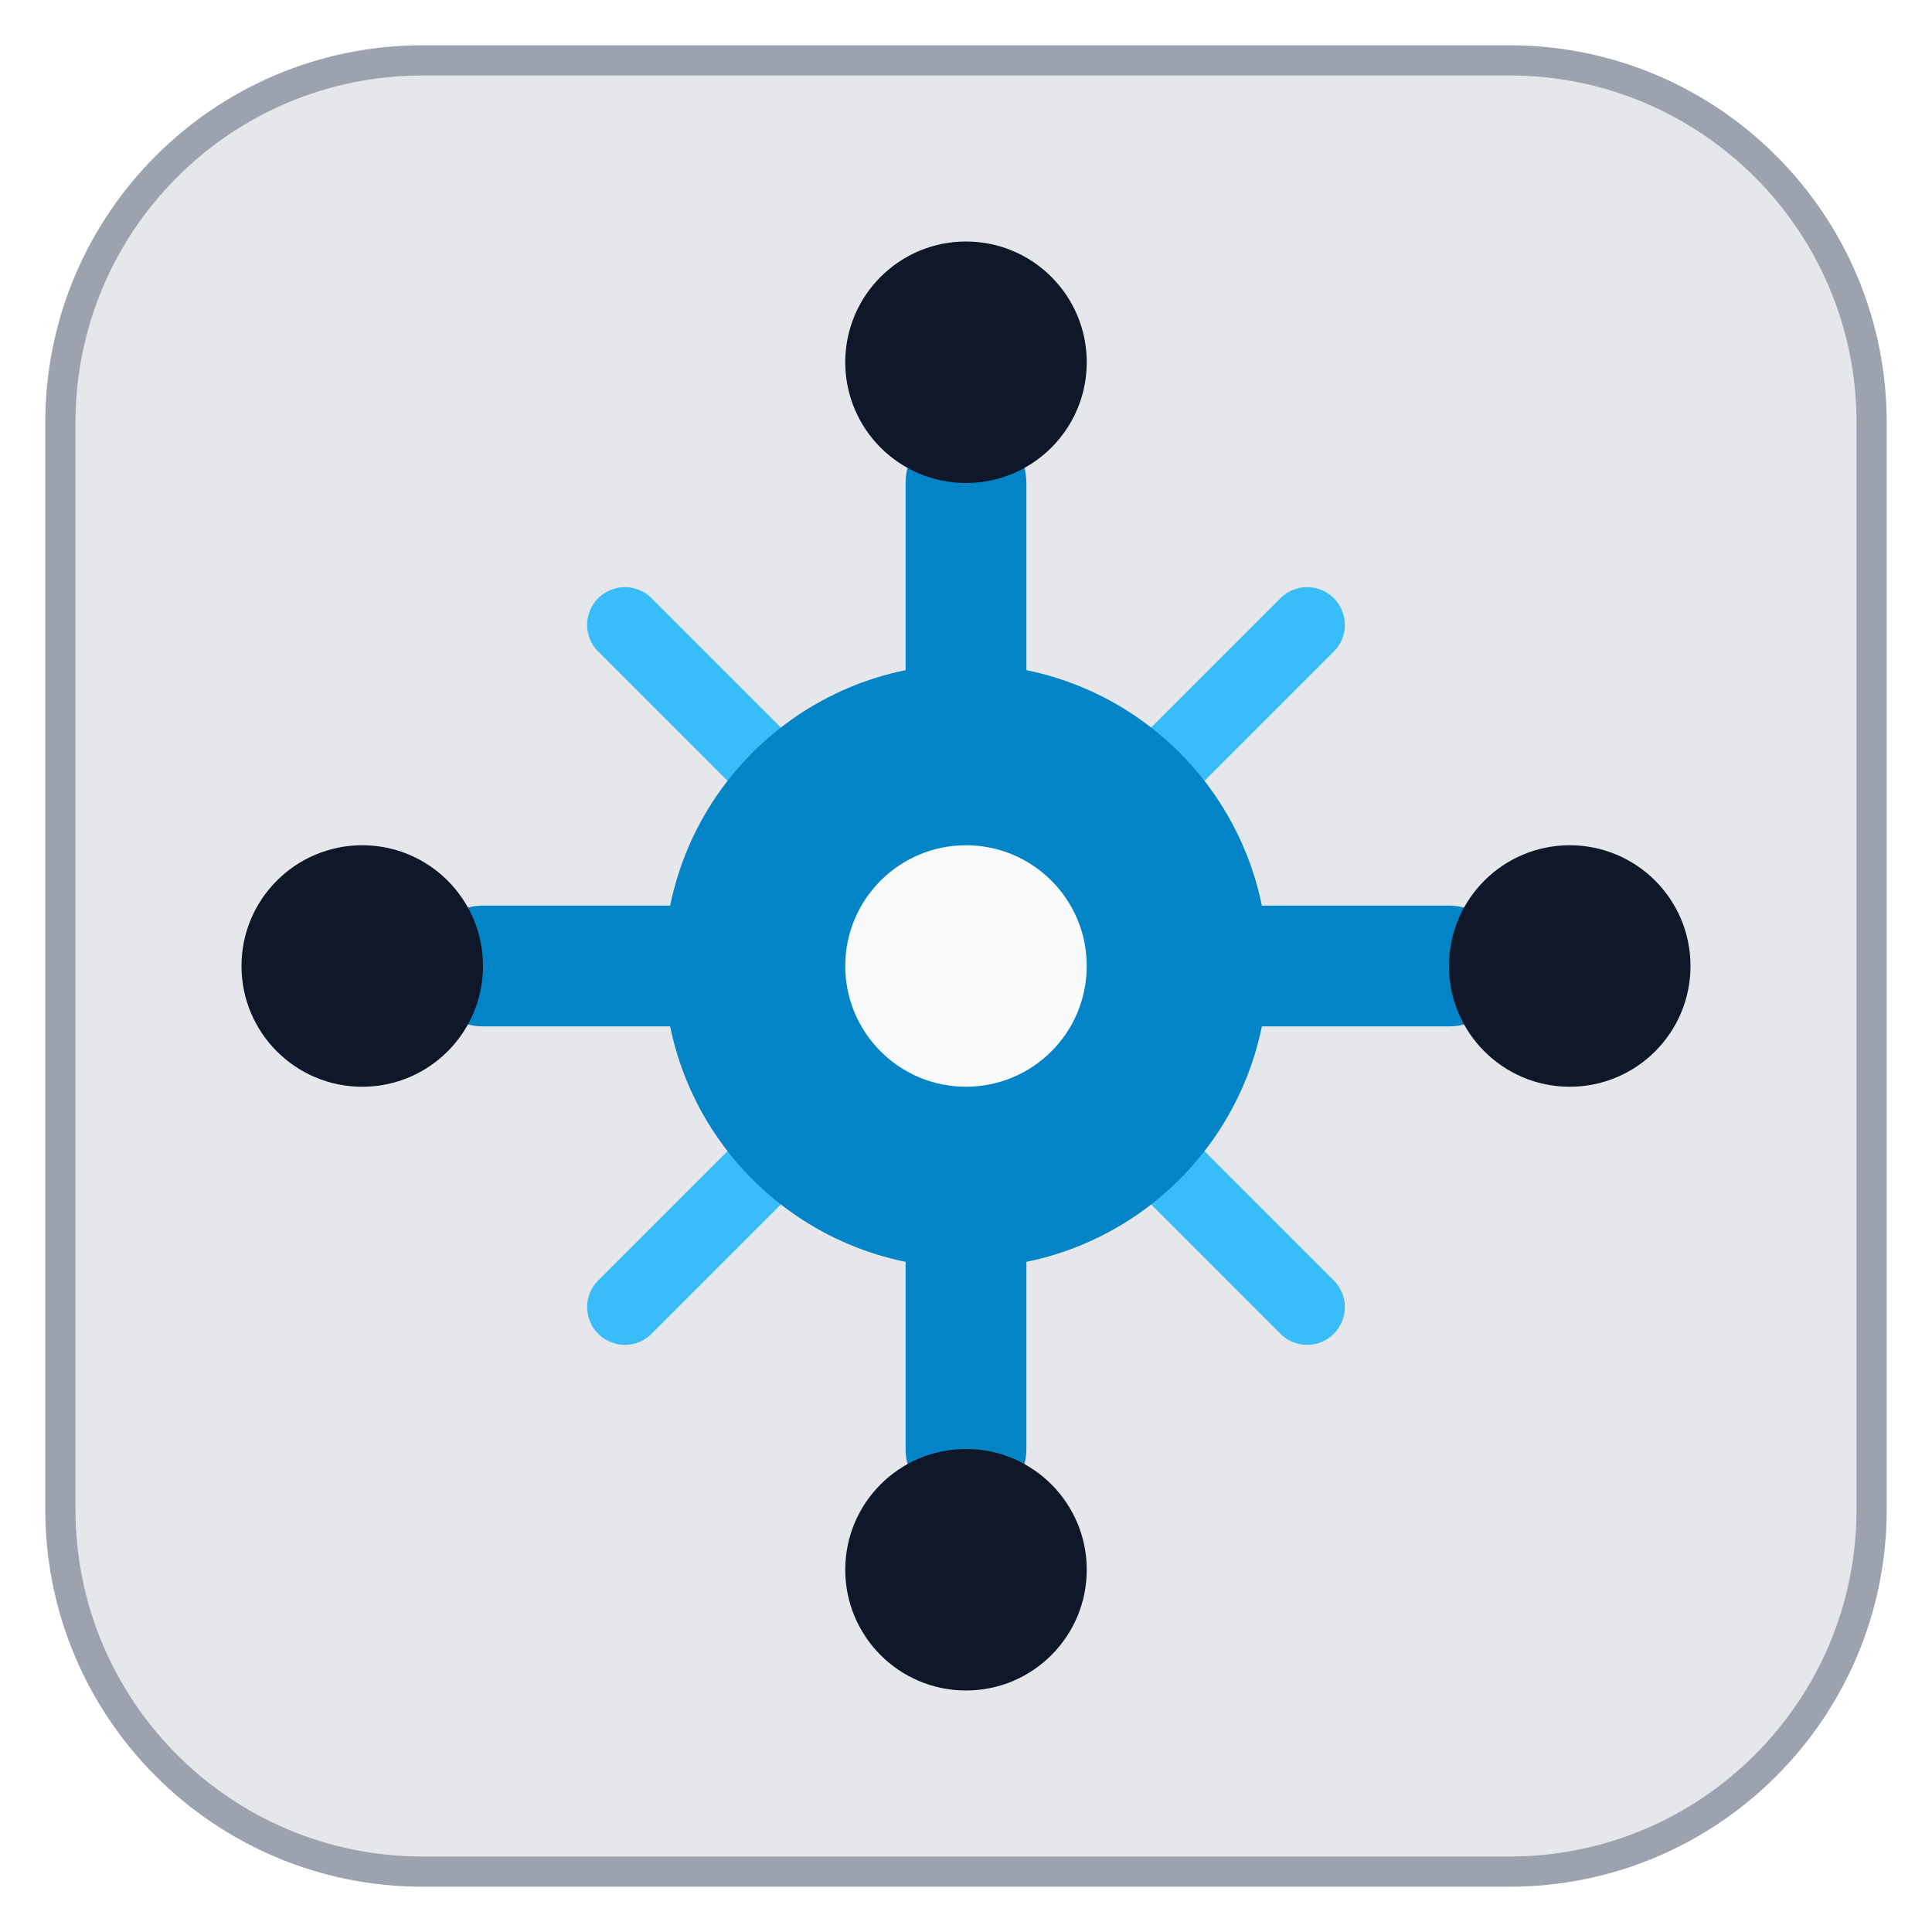
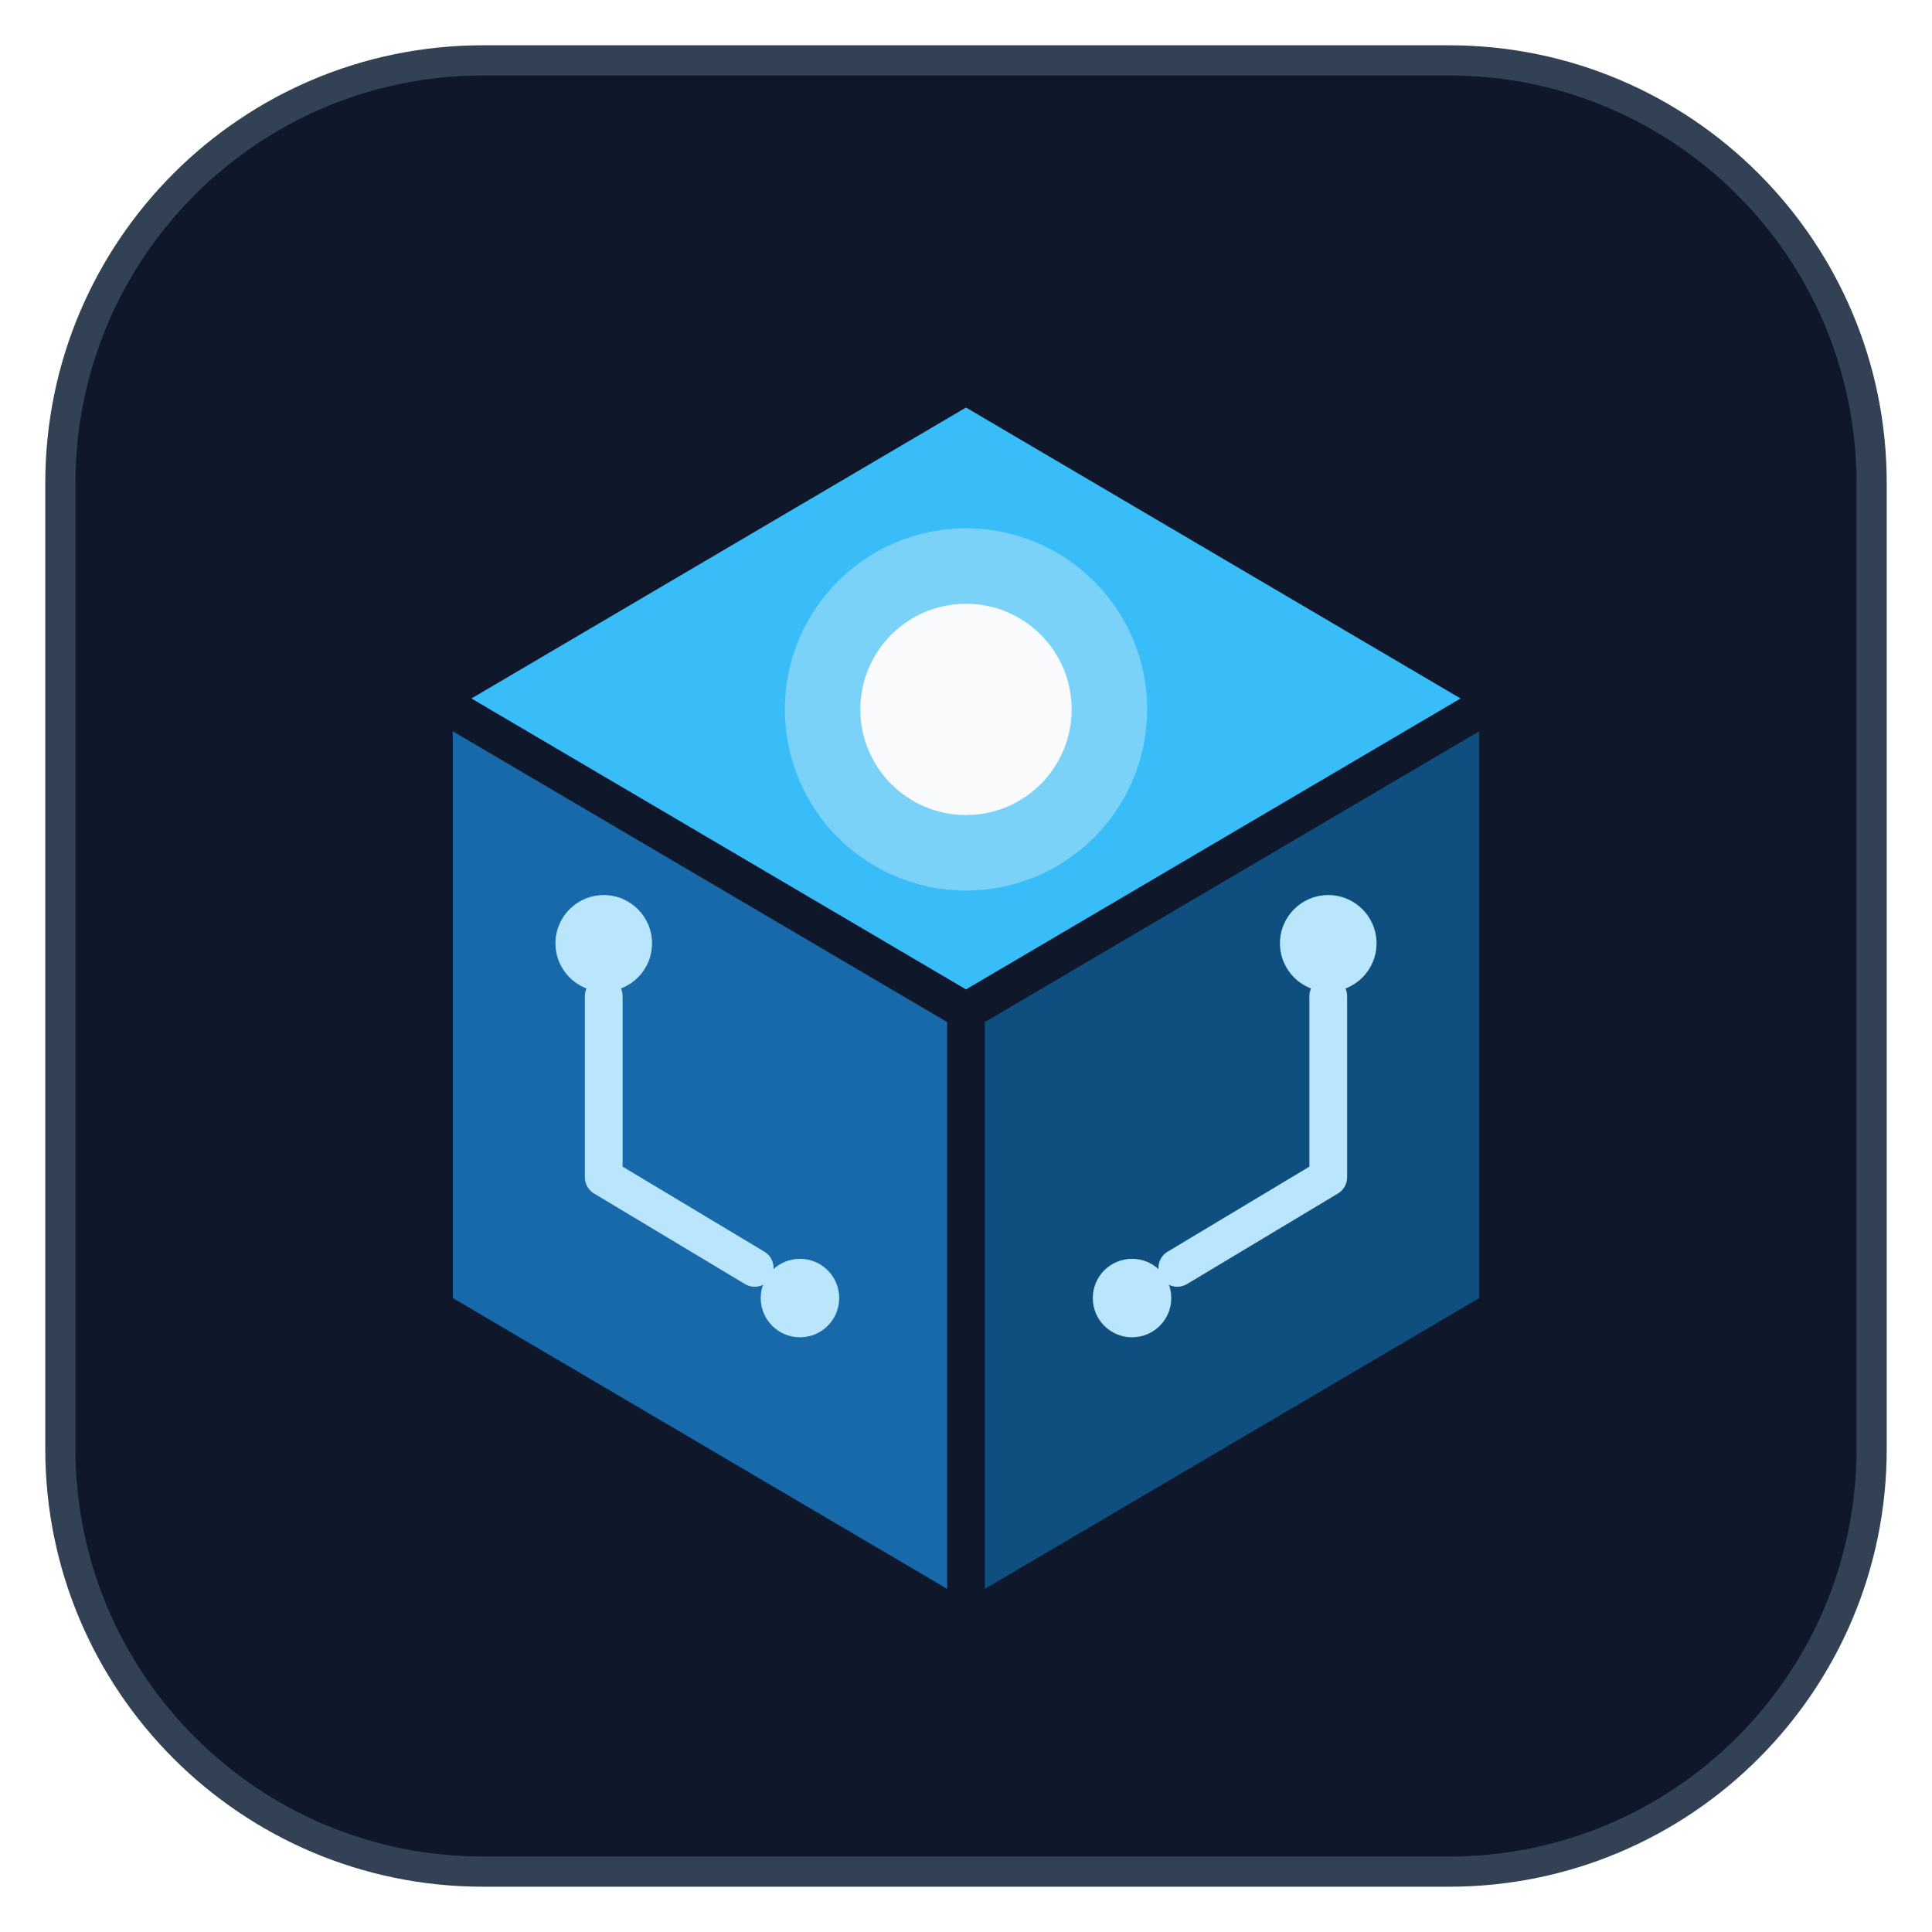
<svg xmlns="http://www.w3.org/2000/svg" viewBox="0 0 128 128" role="img" aria-labelledby="logoTitle logoDescription">
-   <rect x="4" y="4" width="120" height="120" rx="24" fill="#E5E7EB" stroke="#9CA3AF" stroke-width="2" />
-   <path d="M64 32v16M64 80v16M32 64h16M80 64h16" stroke="#0284C7" stroke-width="8" stroke-linecap="round" />
-   <path d="M41.4 41.4 52.7 52.7M75.3 75.3l11.3 11.3M86.6 41.4 75.3 52.7M52.7 75.3 41.4 86.6" stroke="#38BDF8" stroke-width="5" stroke-linecap="round" />
-   <circle cx="64" cy="64" r="20" fill="#0284C7" />
-   <circle cx="64" cy="64" r="8" fill="#F8FAFC" />
-   <circle cx="64" cy="24" r="8" fill="#0F172A" />
-   <circle cx="104" cy="64" r="8" fill="#0F172A" />
-   <circle cx="64" cy="104" r="8" fill="#0F172A" />
-   <circle cx="24" cy="64" r="8" fill="#0F172A" />
+   <rect x="4" y="4" width="120" height="120" rx="28" fill="#0F172A" stroke="#334155" stroke-width="2" />
+   <path d="M30 47 64 67v39L30 86Z" fill="#1769AA" />
+   <path d="M98 47 64 67v39l34-20Z" fill="#0E4F7F" />
+   <path d="M64 27 98 47 64 67 30 47Z" fill="#38BDF8" />
+   <g fill="none" stroke="#BAE6FD" stroke-width="2.5" stroke-linecap="round" stroke-linejoin="round">
+     <path d="M40 66v12l10 6" />
+     <path d="M88 66v12l-10 6" />
+   </g>
+   <g fill="#BAE6FD">
+     <circle cx="40" cy="62.5" r="3.2" />
+     <circle cx="88" cy="62.5" r="3.2" />
+     <circle cx="53" cy="86" r="2.6" />
+     <circle cx="75" cy="86" r="2.6" />
+   </g>
+   <circle cx="64" cy="47" r="12" fill="#F8FAFC" fill-opacity=".35" />
+   <circle cx="64" cy="47" r="7" fill="#F8FAFC" />
+   <path d="M30 47 64 67 98 47M64 67v39" fill="none" stroke="#0F172A" stroke-width="2.5" stroke-linejoin="round" />
</svg>
